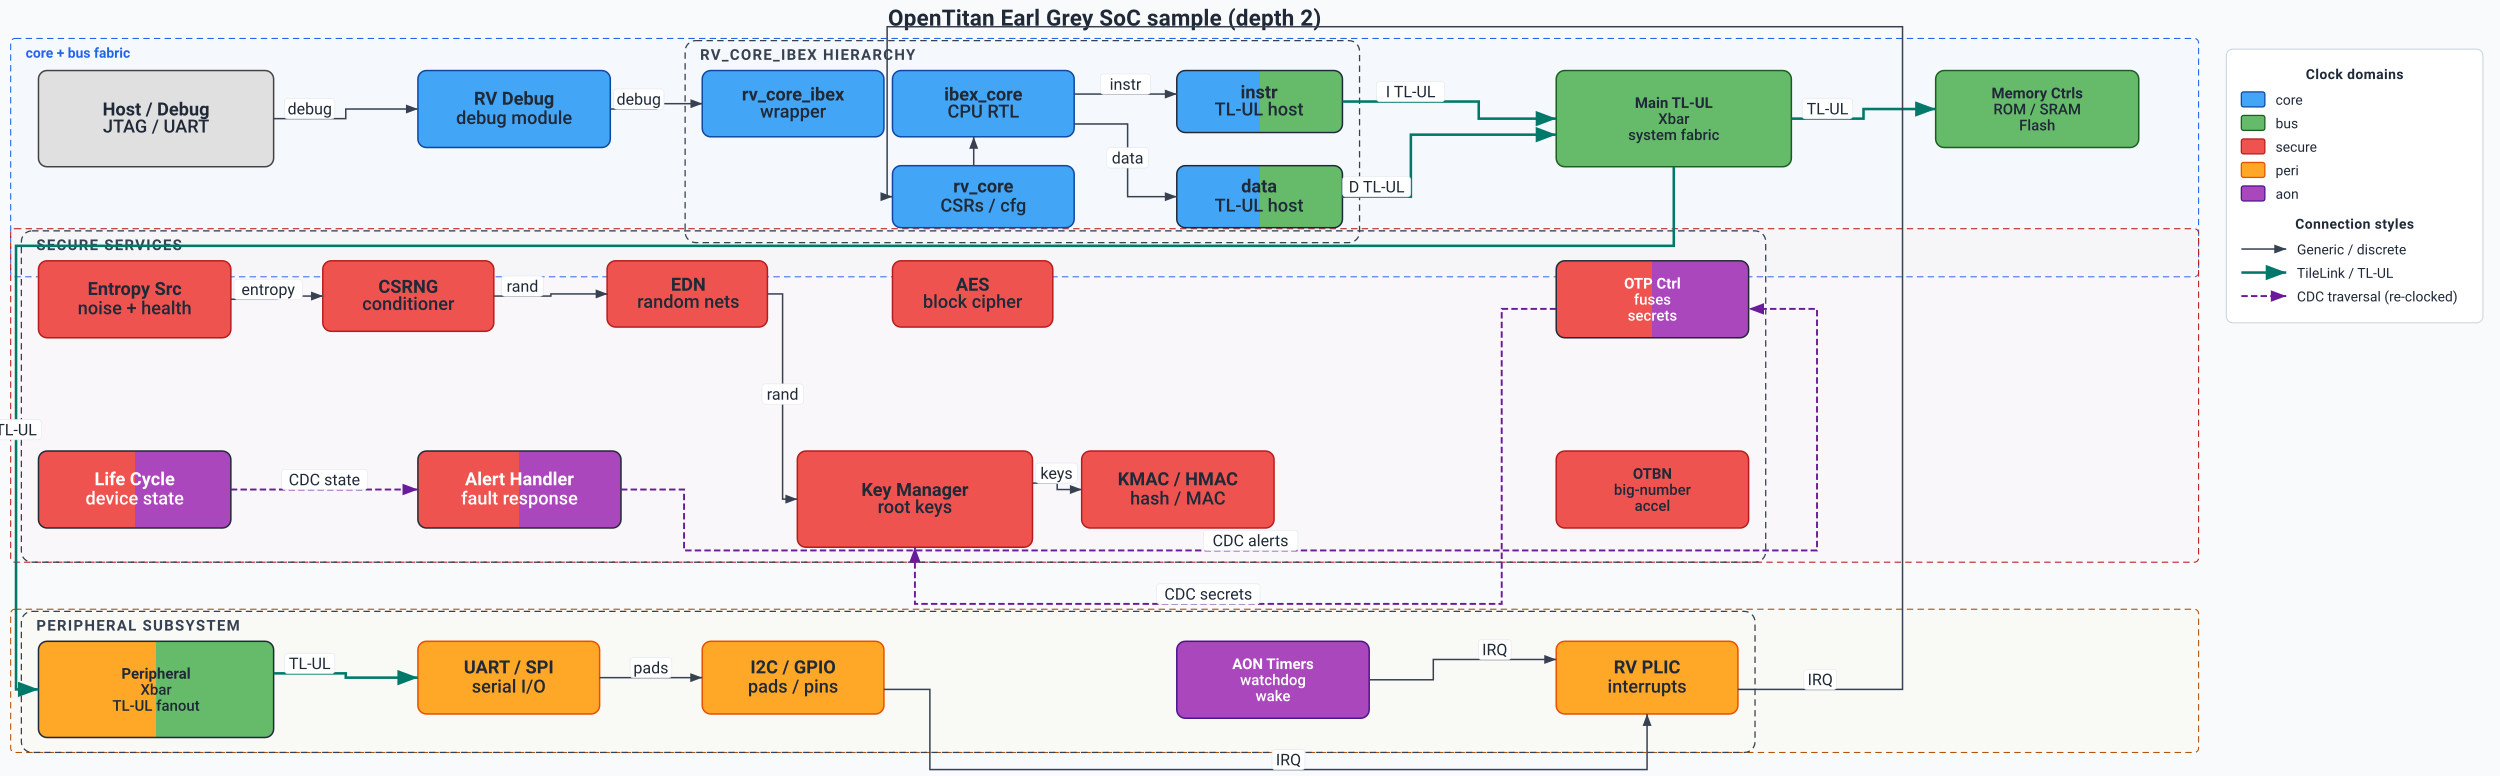
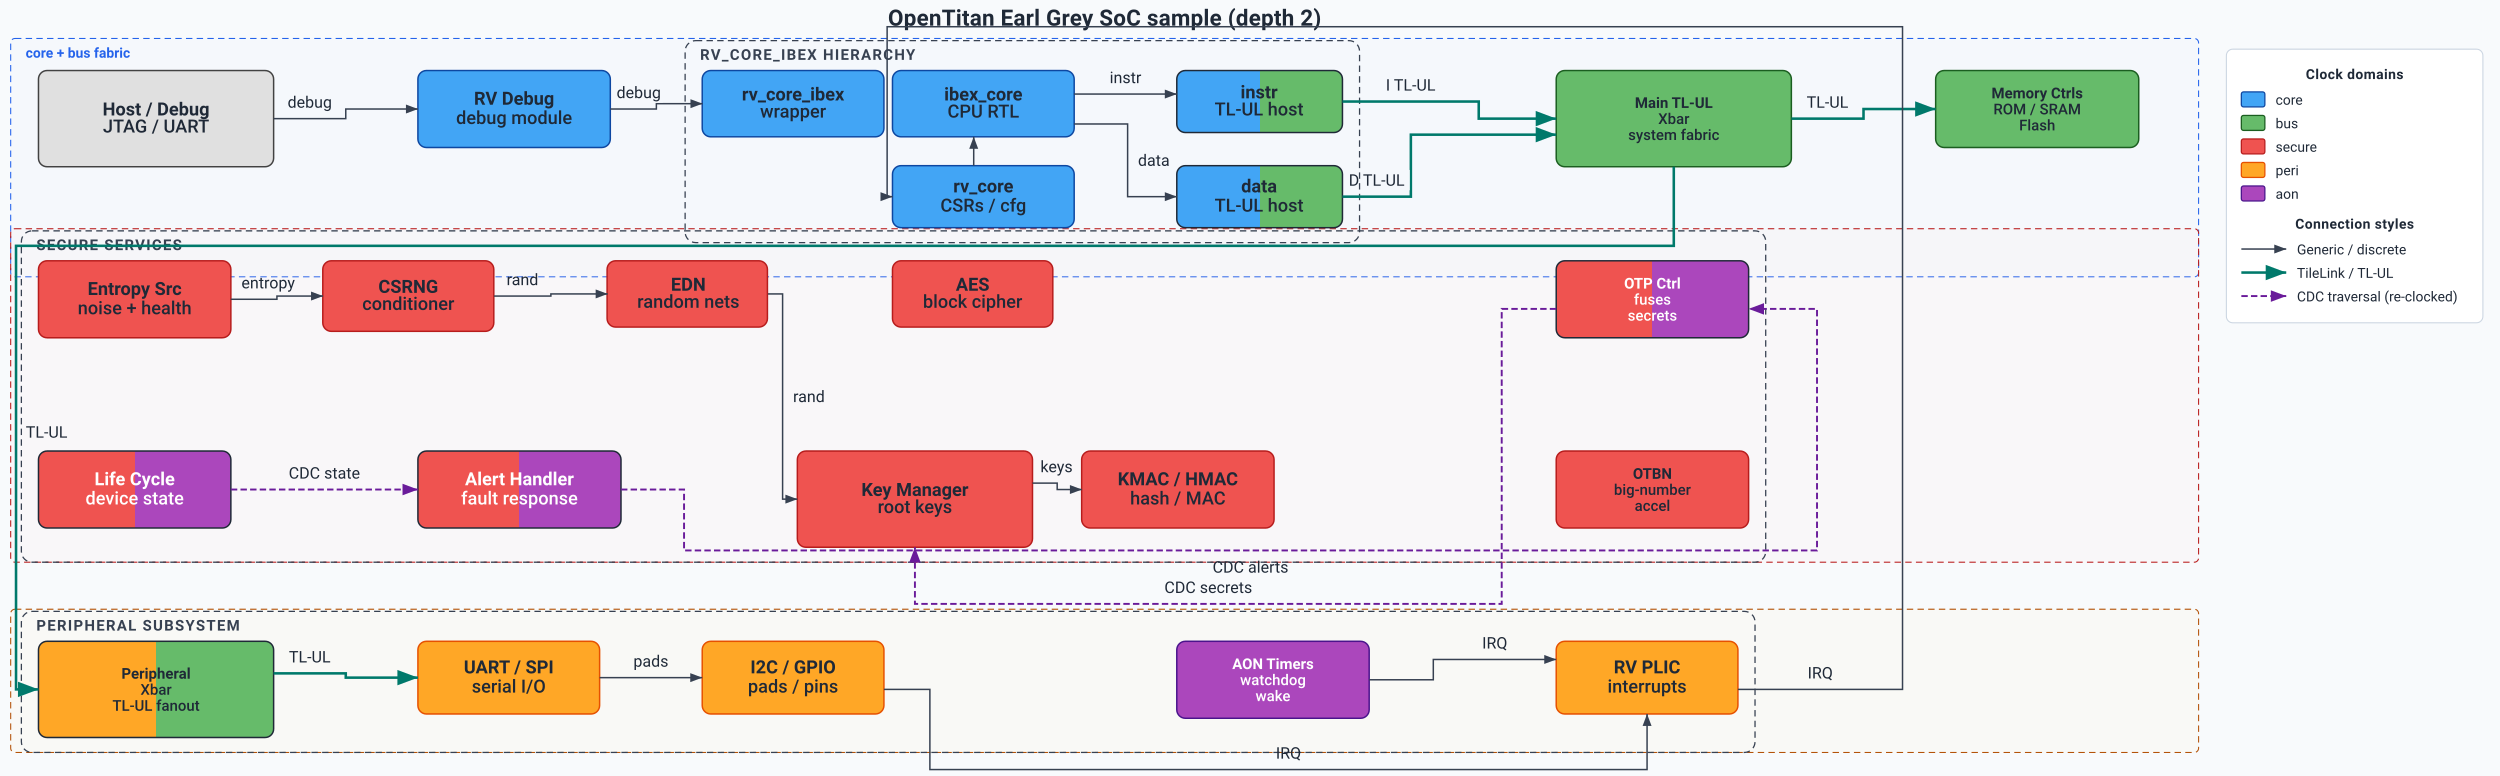
<svg xmlns="http://www.w3.org/2000/svg" width="2339" height="726" viewBox="0 0 2339 726" font-family="ui-sans-serif, system-ui, -apple-system, 'Segoe UI', Roboto, 'Helvetica Neue', Arial, sans-serif" style="background:#f8fafc">
  <defs>
    <marker id="ah-solid" markerWidth="9" markerHeight="9" refX="8" refY="3" orient="auto">
      <path d="M0,0 L0,6 L8,3 z" fill="#1f2937" />
    </marker>
    <marker id="ah-thin" markerWidth="9" markerHeight="9" refX="8" refY="3" orient="auto">
      <path d="M0,0 L0,6 L8,3 z" fill="#374151" />
    </marker>
    <marker id="ah-stream" markerWidth="9" markerHeight="9" refX="8" refY="3" orient="auto">
      <path d="M0,0 L0,6 L8,3 z" fill="#5C5C00" />
    </marker>
    <marker id="ah-axil" markerWidth="9" markerHeight="9" refX="8" refY="3" orient="auto">
      <path d="M0,0 L0,6 L8,3 z" fill="#0D47A1" />
    </marker>
    <marker id="ah-tilelink" markerWidth="9" markerHeight="9" refX="8" refY="3" orient="auto">
      <path d="M0,0 L0,6 L8,3 z" fill="#00796B" />
    </marker>
    <marker id="ah-cdc" markerWidth="9" markerHeight="9" refX="8" refY="3" orient="auto">
      <path d="M0,0 L0,6 L8,3 z" fill="#6A1B9A" />
    </marker>
    <marker id="ah-open" markerWidth="9" markerHeight="9" refX="8" refY="3" orient="auto">
      <path d="M0.5,0.5 L0.5,5.5 L8,3 z" fill="#f8fafc" stroke="#1f2937" stroke-width="1" />
    </marker>
    <linearGradient id="grad-tlul_i" x1="0%" y1="0%" x2="100%" y2="0%">
      <stop offset="50%" stop-color="#42A5F5" />
      <stop offset="50%" stop-color="#66BB6A" />
    </linearGradient>
    <linearGradient id="grad-tlul_d" x1="0%" y1="0%" x2="100%" y2="0%">
      <stop offset="50%" stop-color="#42A5F5" />
      <stop offset="50%" stop-color="#66BB6A" />
    </linearGradient>
    <linearGradient id="grad-otp_ctrl" x1="0%" y1="0%" x2="100%" y2="0%">
      <stop offset="50%" stop-color="#EF5350" />
      <stop offset="50%" stop-color="#AB47BC" />
    </linearGradient>
    <linearGradient id="grad-lc_ctrl" x1="0%" y1="0%" x2="100%" y2="0%">
      <stop offset="50%" stop-color="#EF5350" />
      <stop offset="50%" stop-color="#AB47BC" />
    </linearGradient>
    <linearGradient id="grad-alert_handler" x1="0%" y1="0%" x2="100%" y2="0%">
      <stop offset="50%" stop-color="#EF5350" />
      <stop offset="50%" stop-color="#AB47BC" />
    </linearGradient>
    <linearGradient id="grad-xbar_peri" x1="0%" y1="0%" x2="100%" y2="0%">
      <stop offset="50%" stop-color="#FFA726" />
      <stop offset="50%" stop-color="#66BB6A" />
    </linearGradient>
  </defs>
  <rect width="2339" height="726" fill="#f8fafc" id="_canvas_bg" />
  <text x="1033.5" y="24" text-anchor="middle" font-size="21" font-weight="600" fill="#1f2937" letter-spacing="0.2">OpenTitan Earl Grey SoC sample (depth 2)</text>
  <rect id="band_core_bus" x="10" y="36" width="2047" height="223" fill="#DBEAFE" fill-opacity="0.1" stroke="#2563EB" stroke-width="1" stroke-dasharray="6,4" rx="4" />
  <text x="24" y="54" font-size="13" font-weight="700" fill="#2563EB">core + bus fabric</text>
  <rect id="band_secure_services" x="10" y="214" width="2047" height="312" fill="#FEE2E2" fill-opacity="0.1" stroke="#B91C1C" stroke-width="1" stroke-dasharray="6,4" rx="4" />
  <rect id="band_peripheral_aon" x="10" y="570" width="2047" height="134" fill="#FEF3C7" fill-opacity="0.1" stroke="#B45309" stroke-width="1" stroke-dasharray="6,4" rx="4" />
  <rect id="group_rv_core_ibex" x="641" y="38" width="631" height="189" fill="none" stroke="#374151" stroke-width="1.2" stroke-dasharray="6,4" rx="10" />
  <text x="655" y="56" font-size="14" font-weight="700" letter-spacing="1.2" fill="#374151">RV_CORE_IBEX HIERARCHY</text>
  <rect id="group_secure_services" x="20" y="216" width="1632" height="310" fill="none" stroke="#374151" stroke-width="1.2" stroke-dasharray="6,4" rx="10" />
  <text x="34" y="234" font-size="14" font-weight="700" letter-spacing="1.2" fill="#374151">SECURE SERVICES</text>
  <rect id="group_peripheral_subsystem" x="20" y="572" width="1622" height="132" fill="none" stroke="#374151" stroke-width="1.2" stroke-dasharray="6,4" rx="10" />
  <text x="34" y="590" font-size="14" font-weight="700" letter-spacing="1.2" fill="#374151">PERIPHERAL SUBSYSTEM</text>
  <rect id="host" x="36" y="66" width="220" height="90" fill="#E0E0E0" stroke="#424242" stroke-width="1.4" rx="8" />
  <text x="146" y="108" text-anchor="middle" font-size="17" font-weight="600" fill="#1f2937">Host / Debug</text>
  <text x="146" y="124" text-anchor="middle" font-size="17" font-weight="500" fill="#1f2937">JTAG / UART</text>
  <rect id="rv_dm" x="391" y="66" width="180" height="72" fill="#42A5F5" stroke="#0D47A1" stroke-width="1.4" rx="8" />
  <text x="481" y="98" text-anchor="middle" font-size="17" font-weight="600" fill="#1f2937">RV Debug</text>
  <text x="481" y="116" text-anchor="middle" font-size="17" font-weight="500" fill="#1f2937">debug module</text>
  <rect id="rv_core_ibex" x="657" y="66" width="170" height="62" fill="#42A5F5" stroke="#0D47A1" stroke-width="1.4" rx="8" />
  <text x="742" y="94" text-anchor="middle" font-size="17" font-weight="600" fill="#1f2937">rv_core_ibex</text>
  <text x="742" y="110" text-anchor="middle" font-size="17" font-weight="500" fill="#1f2937">wrapper</text>
  <rect id="ibex_core" x="835" y="66" width="170" height="62" fill="#42A5F5" stroke="#0D47A1" stroke-width="1.4" rx="8" />
  <text x="920" y="94" text-anchor="middle" font-size="17" font-weight="600" fill="#1f2937">ibex_core</text>
  <text x="920" y="110" text-anchor="middle" font-size="17" font-weight="500" fill="#1f2937">CPU RTL</text>
  <rect id="rv_core_regs" x="835" y="155" width="170" height="58" fill="#42A5F5" stroke="#0D47A1" stroke-width="1.4" rx="8" />
  <text x="920" y="180" text-anchor="middle" font-size="17" font-weight="600" fill="#1f2937">rv_core</text>
  <text x="920" y="198" text-anchor="middle" font-size="17" font-weight="500" fill="#1f2937">CSRs / cfg</text>
  <rect id="tlul_i" x="1101" y="66" width="155" height="58" fill="url(#grad-tlul_i)" stroke="#1f2937" stroke-width="1.4" rx="8" />
  <text x="1178" y="92" text-anchor="middle" font-size="17" font-weight="600" fill="#1f2937">instr</text>
  <text x="1178" y="108" text-anchor="middle" font-size="17" font-weight="500" fill="#1f2937">TL-UL host</text>
  <rect id="tlul_d" x="1101" y="155" width="155" height="58" fill="url(#grad-tlul_d)" stroke="#1f2937" stroke-width="1.4" rx="8" />
  <text x="1178" y="180" text-anchor="middle" font-size="17" font-weight="600" fill="#1f2937">data</text>
  <text x="1178" y="198" text-anchor="middle" font-size="17" font-weight="500" fill="#1f2937">TL-UL host</text>
  <rect id="xbar_main" x="1456" y="66" width="220" height="90" fill="#66BB6A" stroke="#1B5E20" stroke-width="1.4" rx="8" />
  <text x="1566" y="101" text-anchor="middle" font-size="14" font-weight="600" fill="#1f2937">Main TL-UL</text>
  <text x="1566" y="116" text-anchor="middle" font-size="14" font-weight="500" fill="#1f2937">Xbar</text>
  <text x="1566" y="131" text-anchor="middle" font-size="14" font-weight="500" fill="#1f2937">system fabric</text>
  <rect id="mem_ctrls" x="1811" y="66" width="190" height="72" fill="#66BB6A" stroke="#1B5E20" stroke-width="1.4" rx="8" />
  <text x="1906" y="92" text-anchor="middle" font-size="14" font-weight="600" fill="#1f2937">Memory Ctrls</text>
  <text x="1906" y="107" text-anchor="middle" font-size="14" font-weight="500" fill="#1f2937">ROM / SRAM</text>
  <text x="1906" y="122" text-anchor="middle" font-size="14" font-weight="500" fill="#1f2937">Flash</text>
  <rect id="entropy" x="36" y="244" width="180" height="72" fill="#EF5350" stroke="#B71C1C" stroke-width="1.4" rx="8" />
  <text x="126" y="276" text-anchor="middle" font-size="17" font-weight="600" fill="#1f2937">Entropy Src</text>
  <text x="126" y="294" text-anchor="middle" font-size="17" font-weight="500" fill="#1f2937">noise + health</text>
  <rect id="csrng" x="302" y="244" width="160" height="66" fill="#EF5350" stroke="#B71C1C" stroke-width="1.4" rx="8" />
  <text x="382" y="274" text-anchor="middle" font-size="17" font-weight="600" fill="#1f2937">CSRNG</text>
  <text x="382" y="290" text-anchor="middle" font-size="17" font-weight="500" fill="#1f2937">conditioner</text>
  <rect id="edn" x="568" y="244" width="150" height="62" fill="#EF5350" stroke="#B71C1C" stroke-width="1.4" rx="8" />
  <text x="644" y="272" text-anchor="middle" font-size="17" font-weight="600" fill="#1f2937">EDN</text>
  <text x="644" y="288" text-anchor="middle" font-size="17" font-weight="500" fill="#1f2937">random nets</text>
  <rect id="aes" x="835" y="244" width="150" height="62" fill="#EF5350" stroke="#B71C1C" stroke-width="1.4" rx="8" />
  <text x="910" y="272" text-anchor="middle" font-size="17" font-weight="600" fill="#1f2937">AES</text>
  <text x="910" y="288" text-anchor="middle" font-size="17" font-weight="500" fill="#1f2937">block cipher</text>
  <rect id="otp_ctrl" x="1456" y="244" width="180" height="72" fill="url(#grad-otp_ctrl)" stroke="#1f2937" stroke-width="1.4" rx="8" />
  <text x="1546" y="270" text-anchor="middle" font-size="14" font-weight="600" fill="#ffffff">OTP Ctrl</text>
  <text x="1546" y="285" text-anchor="middle" font-size="14" font-weight="500" fill="#ffffff">fuses</text>
  <text x="1546" y="300" text-anchor="middle" font-size="14" font-weight="500" fill="#ffffff">secrets</text>
  <rect id="lc_ctrl" x="36" y="422" width="180" height="72" fill="url(#grad-lc_ctrl)" stroke="#1f2937" stroke-width="1.4" rx="8" />
  <text x="126" y="454" text-anchor="middle" font-size="17" font-weight="600" fill="#ffffff">Life Cycle</text>
  <text x="126" y="472" text-anchor="middle" font-size="17" font-weight="500" fill="#ffffff">device state</text>
  <rect id="alert_handler" x="391" y="422" width="190" height="72" fill="url(#grad-alert_handler)" stroke="#1f2937" stroke-width="1.4" rx="8" />
  <text x="486" y="454" text-anchor="middle" font-size="17" font-weight="600" fill="#ffffff">Alert Handler</text>
  <text x="486" y="472" text-anchor="middle" font-size="17" font-weight="500" fill="#ffffff">fault response</text>
  <rect id="keymgr" x="746" y="422" width="220" height="90" fill="#EF5350" stroke="#B71C1C" stroke-width="1.4" rx="8" />
  <text x="856" y="464" text-anchor="middle" font-size="17" font-weight="600" fill="#1f2937">Key Manager</text>
  <text x="856" y="480" text-anchor="middle" font-size="17" font-weight="500" fill="#1f2937">root keys</text>
  <rect id="kmac" x="1012" y="422" width="180" height="72" fill="#EF5350" stroke="#B71C1C" stroke-width="1.4" rx="8" />
  <text x="1102" y="454" text-anchor="middle" font-size="17" font-weight="600" fill="#1f2937">KMAC / HMAC</text>
  <text x="1102" y="472" text-anchor="middle" font-size="17" font-weight="500" fill="#1f2937">hash / MAC</text>
  <rect id="otbn" x="1456" y="422" width="180" height="72" fill="#EF5350" stroke="#B71C1C" stroke-width="1.4" rx="8" />
  <text x="1546" y="448" text-anchor="middle" font-size="14" font-weight="600" fill="#1f2937">OTBN</text>
  <text x="1546" y="463" text-anchor="middle" font-size="14" font-weight="500" fill="#1f2937">big-number</text>
  <text x="1546" y="478" text-anchor="middle" font-size="14" font-weight="500" fill="#1f2937">accel</text>
  <rect id="xbar_peri" x="36" y="600" width="220" height="90" fill="url(#grad-xbar_peri)" stroke="#1f2937" stroke-width="1.4" rx="8" />
  <text x="146" y="635" text-anchor="middle" font-size="14" font-weight="600" fill="#1f2937">Peripheral</text>
  <text x="146" y="650" text-anchor="middle" font-size="14" font-weight="500" fill="#1f2937">Xbar</text>
  <text x="146" y="665" text-anchor="middle" font-size="14" font-weight="500" fill="#1f2937">TL-UL fanout</text>
  <rect id="uart_spi" x="391" y="600" width="170" height="68" fill="#FFA726" stroke="#E65100" stroke-width="1.4" rx="8" />
  <text x="476" y="630" text-anchor="middle" font-size="17" font-weight="600" fill="#1f2937">UART / SPI</text>
  <text x="476" y="648" text-anchor="middle" font-size="17" font-weight="500" fill="#1f2937">serial I/O</text>
  <rect id="i2c_gpio" x="657" y="600" width="170" height="68" fill="#FFA726" stroke="#E65100" stroke-width="1.4" rx="8" />
  <text x="742" y="630" text-anchor="middle" font-size="17" font-weight="600" fill="#1f2937">I2C / GPIO</text>
  <text x="742" y="648" text-anchor="middle" font-size="17" font-weight="500" fill="#1f2937">pads / pins</text>
  <rect id="aon_timer" x="1101" y="600" width="180" height="72" fill="#AB47BC" stroke="#4A148C" stroke-width="1.4" rx="8" />
  <text x="1191" y="626" text-anchor="middle" font-size="14" font-weight="600" fill="#ffffff">AON Timers</text>
  <text x="1191" y="641" text-anchor="middle" font-size="14" font-weight="500" fill="#ffffff">watchdog</text>
  <text x="1191" y="656" text-anchor="middle" font-size="14" font-weight="500" fill="#ffffff">wake</text>
  <rect id="rv_plic" x="1456" y="600" width="170" height="68" fill="#FFA726" stroke="#E65100" stroke-width="1.4" rx="8" />
  <text x="1541" y="630" text-anchor="middle" font-size="17" font-weight="600" fill="#1f2937">RV PLIC</text>
  <text x="1541" y="648" text-anchor="middle" font-size="17" font-weight="500" fill="#1f2937">interrupts</text>
-   <path id="edge_host_to_rv_dm" d="M 256.0,111.0 L 323.5,111.0 L 323.5,102.0 L 391.0,102.0" stroke="#374151" stroke-width="1.4" fill="none" marker-end="url(#ah-thin)" />
-   <rect x="266.1" y="92.2" width="47.2" height="19.0" fill="#ffffff" stroke="#e2e8f0" stroke-width="0.6" rx="3" />
-   <text x="289.8" y="107.0" text-anchor="middle" font-size="15" fill="#1f2937">debug</text>
-   <path id="edge_rv_dm_to_rv_core_ibex" d="M 571.0,102.0 L 614.1,102.0 L 614.1,97.0 L 657.2,97.0" stroke="#374151" stroke-width="1.4" fill="none" marker-end="url(#ah-thin)" />
-   <rect x="574.0" y="83.2" width="47.2" height="19.0" fill="#ffffff" stroke="#e2e8f0" stroke-width="0.6" rx="3" />
-   <text x="597.6" y="98.0" text-anchor="middle" font-size="15" fill="#1f2937">debug</text>
-   <path id="edge_rv_core_regs_to_ibex_core" d="M 911.0,155.0 L 911.0,128.0" stroke="#374151" stroke-width="1.4" fill="none" marker-end="url(#ah-thin)" />
-   <path id="edge_ibex_core_to_tlul_i" d="M 1005.0,88.0 L 1101.0,88.0" stroke="#374151" stroke-width="1.4" fill="none" marker-end="url(#ah-thin)" />
-   <rect x="1029.4" y="69.2" width="47.2" height="19.0" fill="#ffffff" stroke="#e2e8f0" stroke-width="0.6" rx="3" />
-   <text x="1053.0" y="84.0" text-anchor="middle" font-size="15" fill="#1f2937">instr</text>
-   <path id="edge_ibex_core_to_tlul_d" d="M 1005.0,116.0 L 1055.0,116.0 L 1055.0,184.0 L 1101.0,184.0" stroke="#374151" stroke-width="1.4" fill="none" marker-end="url(#ah-thin)" />
-   <rect x="1035.5" y="138.2" width="39.0" height="19.0" fill="#ffffff" stroke="#e2e8f0" stroke-width="0.6" rx="3" />
-   <text x="1055.0" y="153.0" text-anchor="middle" font-size="15" fill="#1f2937">data</text>
-   <path id="edge_tlul_i_to_xbar_main" d="M 1256.0,95.0 L 1383.5,95.0 L 1383.5,111.0 L 1456.0,111.0" stroke="#00796B" stroke-width="2.4" fill="none" marker-end="url(#ah-tilelink)" />
-   <rect x="1287.9" y="76.2" width="63.8" height="19.0" fill="#ffffff" stroke="#e2e8f0" stroke-width="0.6" rx="3" />
-   <text x="1319.8" y="91.0" text-anchor="middle" font-size="15" fill="#1f2937">I TL-UL</text>
-   <path id="edge_tlul_d_to_xbar_main" d="M 1256.0,184.0 L 1320.0,184.0 L 1320.0,126.0 L 1456.0,126.0" stroke="#00796B" stroke-width="2.4" fill="none" marker-end="url(#ah-tilelink)" />
-   <rect x="1256.1" y="165.2" width="63.8" height="19.0" fill="#ffffff" stroke="#e2e8f0" stroke-width="0.6" rx="3" />
-   <text x="1288.0" y="180.0" text-anchor="middle" font-size="15" fill="#1f2937">D TL-UL</text>
-   <path id="edge_xbar_main_to_mem_ctrls" d="M 1676.0,111.0 L 1743.5,111.0 L 1743.5,102.0 L 1811.0,102.0" stroke="#00796B" stroke-width="2.4" fill="none" marker-end="url(#ah-tilelink)" />
-   <rect x="1686.1" y="92.2" width="47.2" height="19.0" fill="#ffffff" stroke="#e2e8f0" stroke-width="0.6" rx="3" />
-   <text x="1709.8" y="107.0" text-anchor="middle" font-size="15" fill="#1f2937">TL-UL</text>
-   <path id="edge_xbar_main_to_xbar_peri" d="M 1566.0,156.0 L 1566.0,230.0 L 15.0,230.0 L 15.0,645.0 L 36.0,645.0" stroke="#00796B" stroke-width="2.4" fill="none" marker-end="url(#ah-tilelink)" />
-   <rect x="-8.6" y="392.5" width="47.2" height="19.0" fill="#ffffff" stroke="#e2e8f0" stroke-width="0.6" rx="3" />
-   <text x="15.0" y="407.3" text-anchor="middle" font-size="15" fill="#1f2937">TL-UL</text>
-   <path id="edge_entropy_to_csrng" d="M 216.0,280.0 L 259.1,280.0 L 259.1,277.0 L 302.2,277.0" stroke="#374151" stroke-width="1.4" fill="none" marker-end="url(#ah-thin)" />
-   <rect x="219.0" y="261.2" width="63.8" height="19.0" fill="#ffffff" stroke="#e2e8f0" stroke-width="0.6" rx="3" />
-   <text x="250.9" y="276.0" text-anchor="middle" font-size="15" fill="#1f2937">entropy</text>
-   <path id="edge_csrng_to_edn" d="M 462.2,277.0 L 515.4,277.0 L 515.4,275.0 L 568.5,275.0" stroke="#374151" stroke-width="1.4" fill="none" marker-end="url(#ah-thin)" />
-   <rect x="469.3" y="258.2" width="39.0" height="19.0" fill="#ffffff" stroke="#e2e8f0" stroke-width="0.6" rx="3" />
-   <text x="488.8" y="273.0" text-anchor="middle" font-size="15" fill="#1f2937">rand</text>
-   <path id="edge_edn_to_keymgr" d="M 718.5,275.0 L 732.2,275.0 L 732.2,467.0 L 746.0,467.0" stroke="#374151" stroke-width="1.4" fill="none" marker-end="url(#ah-thin)" />
-   <rect x="712.8" y="359.2" width="39.0" height="19.0" fill="#ffffff" stroke="#e2e8f0" stroke-width="0.6" rx="3" />
-   <text x="732.2" y="374.0" text-anchor="middle" font-size="15" fill="#1f2937">rand</text>
-   <path id="edge_keymgr_to_kmac" d="M 966.0,452.0 L 989.1,452.0 L 989.1,458.0 L 1012.2,458.0" stroke="#374151" stroke-width="1.4" fill="none" marker-end="url(#ah-thin)" />
-   <rect x="969.0" y="433.2" width="39.0" height="19.0" fill="#ffffff" stroke="#e2e8f0" stroke-width="0.6" rx="3" />
-   <text x="988.5" y="448.0" text-anchor="middle" font-size="15" fill="#1f2937">keys</text>
-   <path id="edge_otp_ctrl_to_keymgr" d="M 1456.0,289.0 L 1405.0,289.0 L 1405.0,565.0 L 856.0,565.0 L 856.0,512.0" stroke="#6A1B9A" stroke-width="1.8" fill="none" marker-end="url(#ah-cdc)" stroke-dasharray="6,3" />
-   <rect x="1082.1" y="546.2" width="96.8" height="19.0" fill="#ffffff" stroke="#e2e8f0" stroke-width="0.6" rx="3" />
-   <text x="1130.5" y="561.0" text-anchor="middle" font-size="15" fill="#1f2937">CDC secrets</text>
-   <path id="edge_lc_ctrl_to_alert_handler" d="M 216.0,458.0 L 391.0,458.0" stroke="#6A1B9A" stroke-width="1.8" fill="none" marker-end="url(#ah-cdc)" stroke-dasharray="6,3" />
-   <rect x="263.4" y="439.2" width="80.2" height="19.0" fill="#ffffff" stroke="#e2e8f0" stroke-width="0.6" rx="3" />
-   <text x="303.5" y="454.0" text-anchor="middle" font-size="15" fill="#1f2937">CDC state</text>
-   <path id="edge_alert_handler_to_otp_ctrl" d="M 581.0,458.0 L 640.0,458.0 L 640.0,515.0 L 1700.0,515.0 L 1700.0,289.0 L 1636.0,289.0" stroke="#6A1B9A" stroke-width="1.8" fill="none" marker-end="url(#ah-cdc)" stroke-dasharray="6,3" />
-   <rect x="1125.8" y="496.2" width="88.5" height="19.0" fill="#ffffff" stroke="#e2e8f0" stroke-width="0.6" rx="3" />
-   <text x="1170.0" y="511.0" text-anchor="middle" font-size="15" fill="#1f2937">CDC alerts</text>
-   <path id="edge_xbar_peri_to_uart_spi" d="M 256.0,630.0 L 323.5,630.0 L 323.5,634.0 L 391.0,634.0" stroke="#00796B" stroke-width="2.4" fill="none" marker-end="url(#ah-tilelink)" />
-   <rect x="266.1" y="611.2" width="47.2" height="19.0" fill="#ffffff" stroke="#e2e8f0" stroke-width="0.6" rx="3" />
-   <text x="289.8" y="626.0" text-anchor="middle" font-size="15" fill="#1f2937">TL-UL</text>
-   <path id="edge_uart_spi_to_i2c_gpio" d="M 561.0,634.0 L 657.0,634.0" stroke="#374151" stroke-width="1.4" fill="none" marker-end="url(#ah-thin)" />
-   <rect x="589.5" y="615.2" width="39.0" height="19.0" fill="#ffffff" stroke="#e2e8f0" stroke-width="0.6" rx="3" />
-   <text x="609.0" y="630.0" text-anchor="middle" font-size="15" fill="#1f2937">pads</text>
-   <path id="edge_i2c_gpio_to_rv_plic" d="M 827.0,645.0 L 870.0,645.0 L 870.0,720.0 L 1541.0,720.0 L 1541.0,668.0" stroke="#374151" stroke-width="1.4" fill="none" marker-end="url(#ah-thin)" />
-   <rect x="1190.1" y="701.2" width="30.8" height="19.0" fill="#ffffff" stroke="#e2e8f0" stroke-width="0.6" rx="3" />
-   <text x="1205.5" y="716.0" text-anchor="middle" font-size="15" fill="#1f2937">IRQ</text>
-   <path id="edge_aon_timer_to_rv_plic" d="M 1281.0,636.0 L 1341.0,636.0 L 1341.0,617.0 L 1456.0,617.0" stroke="#374151" stroke-width="1.4" fill="none" marker-end="url(#ah-thin)" />
-   <rect x="1383.1" y="598.2" width="30.8" height="19.0" fill="#ffffff" stroke="#e2e8f0" stroke-width="0.6" rx="3" />
-   <text x="1398.5" y="613.0" text-anchor="middle" font-size="15" fill="#1f2937">IRQ</text>
-   <path id="edge_rv_plic_to_rv_core_regs" d="M 1626.0,645.0 L 1780.0,645.0 L 1780.0,25.0 L 830.0,25.0 L 830.0,184.0 L 835.0,184.0" stroke="#374151" stroke-width="1.4" fill="none" marker-end="url(#ah-thin)" />
-   <rect x="1687.6" y="626.2" width="30.8" height="19.0" fill="#ffffff" stroke="#e2e8f0" stroke-width="0.6" rx="3" />
-   <text x="1703.0" y="641.0" text-anchor="middle" font-size="15" fill="#1f2937">IRQ</text>
+   <mask id="edge-label-clearance" maskUnits="userSpaceOnUse">
+     <rect width="2339" height="726" fill="#ffffff" />
+     <rect x="267.1" y="86.0" width="45.2" height="19.0" fill="#000000" />
+     <rect x="575.0" y="77.0" width="45.2" height="19.0" fill="#000000" />
+     <rect x="1030.4" y="63.0" width="45.2" height="19.0" fill="#000000" />
+     <rect x="1061.0" y="140.5" width="37.0" height="19.0" fill="#000000" />
+     <rect x="1288.9" y="70.0" width="61.8" height="19.0" fill="#000000" />
+     <rect x="1257.1" y="159.0" width="61.8" height="19.0" fill="#000000" />
+     <rect x="1687.1" y="86.0" width="45.2" height="19.0" fill="#000000" />
+     <rect x="21.0" y="394.8" width="45.2" height="19.0" fill="#000000" />
+     <rect x="220.0" y="255.0" width="61.8" height="19.0" fill="#000000" />
+     <rect x="470.3" y="252.0" width="37.0" height="19.0" fill="#000000" />
+     <rect x="738.2" y="361.5" width="37.0" height="19.0" fill="#000000" />
+     <rect x="970.0" y="427.0" width="37.0" height="19.0" fill="#000000" />
+     <rect x="1083.1" y="540.0" width="94.8" height="19.0" fill="#000000" />
+     <rect x="264.4" y="433.0" width="78.2" height="19.0" fill="#000000" />
+     <rect x="1126.8" y="521.0" width="86.5" height="19.0" fill="#000000" />
+     <rect x="267.1" y="605.0" width="45.2" height="19.0" fill="#000000" />
+     <rect x="590.5" y="609.0" width="37.0" height="19.0" fill="#000000" />
+     <rect x="1191.1" y="695.0" width="28.8" height="19.0" fill="#000000" />
+     <rect x="1384.1" y="592.0" width="28.8" height="19.0" fill="#000000" />
+     <rect x="1688.6" y="620.0" width="28.8" height="19.0" fill="#000000" />
+   </mask>
+   <path id="edge_host_to_rv_dm" d="M 256.0,111.0 L 323.5,111.0 L 323.5,102.0 L 391.0,102.0" stroke="#374151" stroke-width="1.4" fill="none" marker-end="url(#ah-thin)" mask="url(#edge-label-clearance)" />
+   <path id="edge_rv_dm_to_rv_core_ibex" d="M 571.0,102.0 L 614.1,102.0 L 614.1,97.0 L 657.2,97.0" stroke="#374151" stroke-width="1.4" fill="none" marker-end="url(#ah-thin)" mask="url(#edge-label-clearance)" />
+   <path id="edge_rv_core_regs_to_ibex_core" d="M 911.0,155.0 L 911.0,128.0" stroke="#374151" stroke-width="1.4" fill="none" marker-end="url(#ah-thin)" mask="url(#edge-label-clearance)" />
+   <path id="edge_ibex_core_to_tlul_i" d="M 1005.0,88.0 L 1101.0,88.0" stroke="#374151" stroke-width="1.4" fill="none" marker-end="url(#ah-thin)" mask="url(#edge-label-clearance)" />
+   <path id="edge_ibex_core_to_tlul_d" d="M 1005.0,116.0 L 1055.0,116.0 L 1055.0,184.0 L 1101.0,184.0" stroke="#374151" stroke-width="1.4" fill="none" marker-end="url(#ah-thin)" mask="url(#edge-label-clearance)" />
+   <path id="edge_tlul_i_to_xbar_main" d="M 1256.0,95.0 L 1383.5,95.0 L 1383.5,111.0 L 1456.0,111.0" stroke="#00796B" stroke-width="2.4" fill="none" marker-end="url(#ah-tilelink)" mask="url(#edge-label-clearance)" />
+   <path id="edge_tlul_d_to_xbar_main" d="M 1256.0,184.0 L 1320.0,184.0 L 1320.0,126.0 L 1456.0,126.0" stroke="#00796B" stroke-width="2.4" fill="none" marker-end="url(#ah-tilelink)" mask="url(#edge-label-clearance)" />
+   <path id="edge_xbar_main_to_mem_ctrls" d="M 1676.0,111.0 L 1743.5,111.0 L 1743.5,102.0 L 1811.0,102.0" stroke="#00796B" stroke-width="2.4" fill="none" marker-end="url(#ah-tilelink)" mask="url(#edge-label-clearance)" />
+   <path id="edge_xbar_main_to_xbar_peri" d="M 1566.0,156.0 L 1566.0,230.0 L 15.0,230.0 L 15.0,645.0 L 36.0,645.0" stroke="#00796B" stroke-width="2.4" fill="none" marker-end="url(#ah-tilelink)" mask="url(#edge-label-clearance)" />
+   <path id="edge_entropy_to_csrng" d="M 216.0,280.0 L 259.1,280.0 L 259.1,277.0 L 302.2,277.0" stroke="#374151" stroke-width="1.4" fill="none" marker-end="url(#ah-thin)" mask="url(#edge-label-clearance)" />
+   <path id="edge_csrng_to_edn" d="M 462.2,277.0 L 515.4,277.0 L 515.4,275.0 L 568.5,275.0" stroke="#374151" stroke-width="1.4" fill="none" marker-end="url(#ah-thin)" mask="url(#edge-label-clearance)" />
+   <path id="edge_edn_to_keymgr" d="M 718.5,275.0 L 732.2,275.0 L 732.2,467.0 L 746.0,467.0" stroke="#374151" stroke-width="1.4" fill="none" marker-end="url(#ah-thin)" mask="url(#edge-label-clearance)" />
+   <path id="edge_keymgr_to_kmac" d="M 966.0,452.0 L 989.1,452.0 L 989.1,458.0 L 1012.2,458.0" stroke="#374151" stroke-width="1.4" fill="none" marker-end="url(#ah-thin)" mask="url(#edge-label-clearance)" />
+   <path id="edge_otp_ctrl_to_keymgr" d="M 1456.0,289.0 L 1405.0,289.0 L 1405.0,565.0 L 856.0,565.0 L 856.0,512.0" stroke="#6A1B9A" stroke-width="1.8" fill="none" marker-end="url(#ah-cdc)" stroke-dasharray="6,3" mask="url(#edge-label-clearance)" />
+   <path id="edge_lc_ctrl_to_alert_handler" d="M 216.0,458.0 L 391.0,458.0" stroke="#6A1B9A" stroke-width="1.8" fill="none" marker-end="url(#ah-cdc)" stroke-dasharray="6,3" mask="url(#edge-label-clearance)" />
+   <path id="edge_alert_handler_to_otp_ctrl" d="M 581.0,458.0 L 640.0,458.0 L 640.0,515.0 L 1700.0,515.0 L 1700.0,289.0 L 1636.0,289.0" stroke="#6A1B9A" stroke-width="1.8" fill="none" marker-end="url(#ah-cdc)" stroke-dasharray="6,3" mask="url(#edge-label-clearance)" />
+   <path id="edge_xbar_peri_to_uart_spi" d="M 256.0,630.0 L 323.5,630.0 L 323.5,634.0 L 391.0,634.0" stroke="#00796B" stroke-width="2.4" fill="none" marker-end="url(#ah-tilelink)" mask="url(#edge-label-clearance)" />
+   <path id="edge_uart_spi_to_i2c_gpio" d="M 561.0,634.0 L 657.0,634.0" stroke="#374151" stroke-width="1.4" fill="none" marker-end="url(#ah-thin)" mask="url(#edge-label-clearance)" />
+   <path id="edge_i2c_gpio_to_rv_plic" d="M 827.0,645.0 L 870.0,645.0 L 870.0,720.0 L 1541.0,720.0 L 1541.0,668.0" stroke="#374151" stroke-width="1.4" fill="none" marker-end="url(#ah-thin)" mask="url(#edge-label-clearance)" />
+   <path id="edge_aon_timer_to_rv_plic" d="M 1281.0,636.0 L 1341.0,636.0 L 1341.0,617.0 L 1456.0,617.0" stroke="#374151" stroke-width="1.4" fill="none" marker-end="url(#ah-thin)" mask="url(#edge-label-clearance)" />
+   <path id="edge_rv_plic_to_rv_core_regs" d="M 1626.0,645.0 L 1780.0,645.0 L 1780.0,25.0 L 830.0,25.0 L 830.0,184.0 L 835.0,184.0" stroke="#374151" stroke-width="1.4" fill="none" marker-end="url(#ah-thin)" mask="url(#edge-label-clearance)" />
+   <text x="289.8" y="100.8" text-anchor="middle" font-size="15" fill="#1f2937">debug</text>
+   <text x="597.6" y="91.8" text-anchor="middle" font-size="15" fill="#1f2937">debug</text>
+   <text x="1053.0" y="77.8" text-anchor="middle" font-size="15" fill="#1f2937">instr</text>
+   <text x="1079.5" y="155.2" text-anchor="middle" font-size="15" fill="#1f2937">data</text>
+   <text x="1319.8" y="84.8" text-anchor="middle" font-size="15" fill="#1f2937">I TL-UL</text>
+   <text x="1288.0" y="173.8" text-anchor="middle" font-size="15" fill="#1f2937">D TL-UL</text>
+   <text x="1709.8" y="100.8" text-anchor="middle" font-size="15" fill="#1f2937">TL-UL</text>
+   <text x="43.6" y="409.5" text-anchor="middle" font-size="15" fill="#1f2937">TL-UL</text>
+   <text x="250.9" y="269.8" text-anchor="middle" font-size="15" fill="#1f2937">entropy</text>
+   <text x="488.8" y="266.8" text-anchor="middle" font-size="15" fill="#1f2937">rand</text>
+   <text x="756.8" y="376.2" text-anchor="middle" font-size="15" fill="#1f2937">rand</text>
+   <text x="988.5" y="441.8" text-anchor="middle" font-size="15" fill="#1f2937">keys</text>
+   <text x="1130.5" y="554.8" text-anchor="middle" font-size="15" fill="#1f2937">CDC secrets</text>
+   <text x="303.5" y="447.8" text-anchor="middle" font-size="15" fill="#1f2937">CDC state</text>
+   <text x="1170.0" y="535.8" text-anchor="middle" font-size="15" fill="#1f2937">CDC alerts</text>
+   <text x="289.8" y="619.8" text-anchor="middle" font-size="15" fill="#1f2937">TL-UL</text>
+   <text x="609.0" y="623.8" text-anchor="middle" font-size="15" fill="#1f2937">pads</text>
+   <text x="1205.5" y="709.8" text-anchor="middle" font-size="15" fill="#1f2937">IRQ</text>
+   <text x="1398.5" y="606.8" text-anchor="middle" font-size="15" fill="#1f2937">IRQ</text>
+   <text x="1703.0" y="634.8" text-anchor="middle" font-size="15" fill="#1f2937">IRQ</text>
  <rect id="legend_card" x="2083" y="46" width="240" height="256" fill="#ffffff" stroke="#cbd5e1" stroke-width="1" rx="6" />
  <text x="2203" y="74" text-anchor="middle" font-size="13" font-weight="700" fill="#1f2937" letter-spacing="0.4">Clock domains</text>
  <rect x="2097" y="86" width="22" height="14" fill="#42A5F5" stroke="#0D47A1" stroke-width="1.2" rx="2" />
  <text x="2129" y="98" font-size="13" fill="#1f2937">core</text>
  <rect x="2097" y="108" width="22" height="14" fill="#66BB6A" stroke="#1B5E20" stroke-width="1.2" rx="2" />
  <text x="2129" y="120" font-size="13" fill="#1f2937">bus</text>
  <rect x="2097" y="130" width="22" height="14" fill="#EF5350" stroke="#B71C1C" stroke-width="1.2" rx="2" />
  <text x="2129" y="142" font-size="13" fill="#1f2937">secure</text>
  <rect x="2097" y="152" width="22" height="14" fill="#FFA726" stroke="#E65100" stroke-width="1.2" rx="2" />
  <text x="2129" y="164" font-size="13" fill="#1f2937">peri</text>
  <rect x="2097" y="174" width="22" height="14" fill="#AB47BC" stroke="#4A148C" stroke-width="1.2" rx="2" />
  <text x="2129" y="186" font-size="13" fill="#1f2937">aon</text>
  <text x="2203" y="214" text-anchor="middle" font-size="13" font-weight="700" fill="#1f2937" letter-spacing="0.4">Connection styles</text>
  <path id="legend-arrow-generic" d="M 2097,233.0 L 2139,233.0" stroke="#374151" stroke-width="1.4" fill="none" marker-end="url(#ah-thin)" />
  <text x="2149" y="238" font-size="13" fill="#1f2937">Generic / discrete</text>
  <path id="legend-arrow-tilelink" d="M 2097,255.0 L 2139,255.0" stroke="#00796B" stroke-width="2.4" fill="none" marker-end="url(#ah-tilelink)" />
  <text x="2149" y="260" font-size="13" fill="#1f2937">TileLink / TL-UL</text>
  <path id="legend-arrow-cdc" d="M 2097,277.0 L 2139,277.0" stroke="#6A1B9A" stroke-width="1.8" fill="none" marker-end="url(#ah-cdc)" stroke-dasharray="6,3" />
  <text x="2149" y="282" font-size="13" fill="#1f2937">CDC traversal (re-clocked)</text>
</svg>
